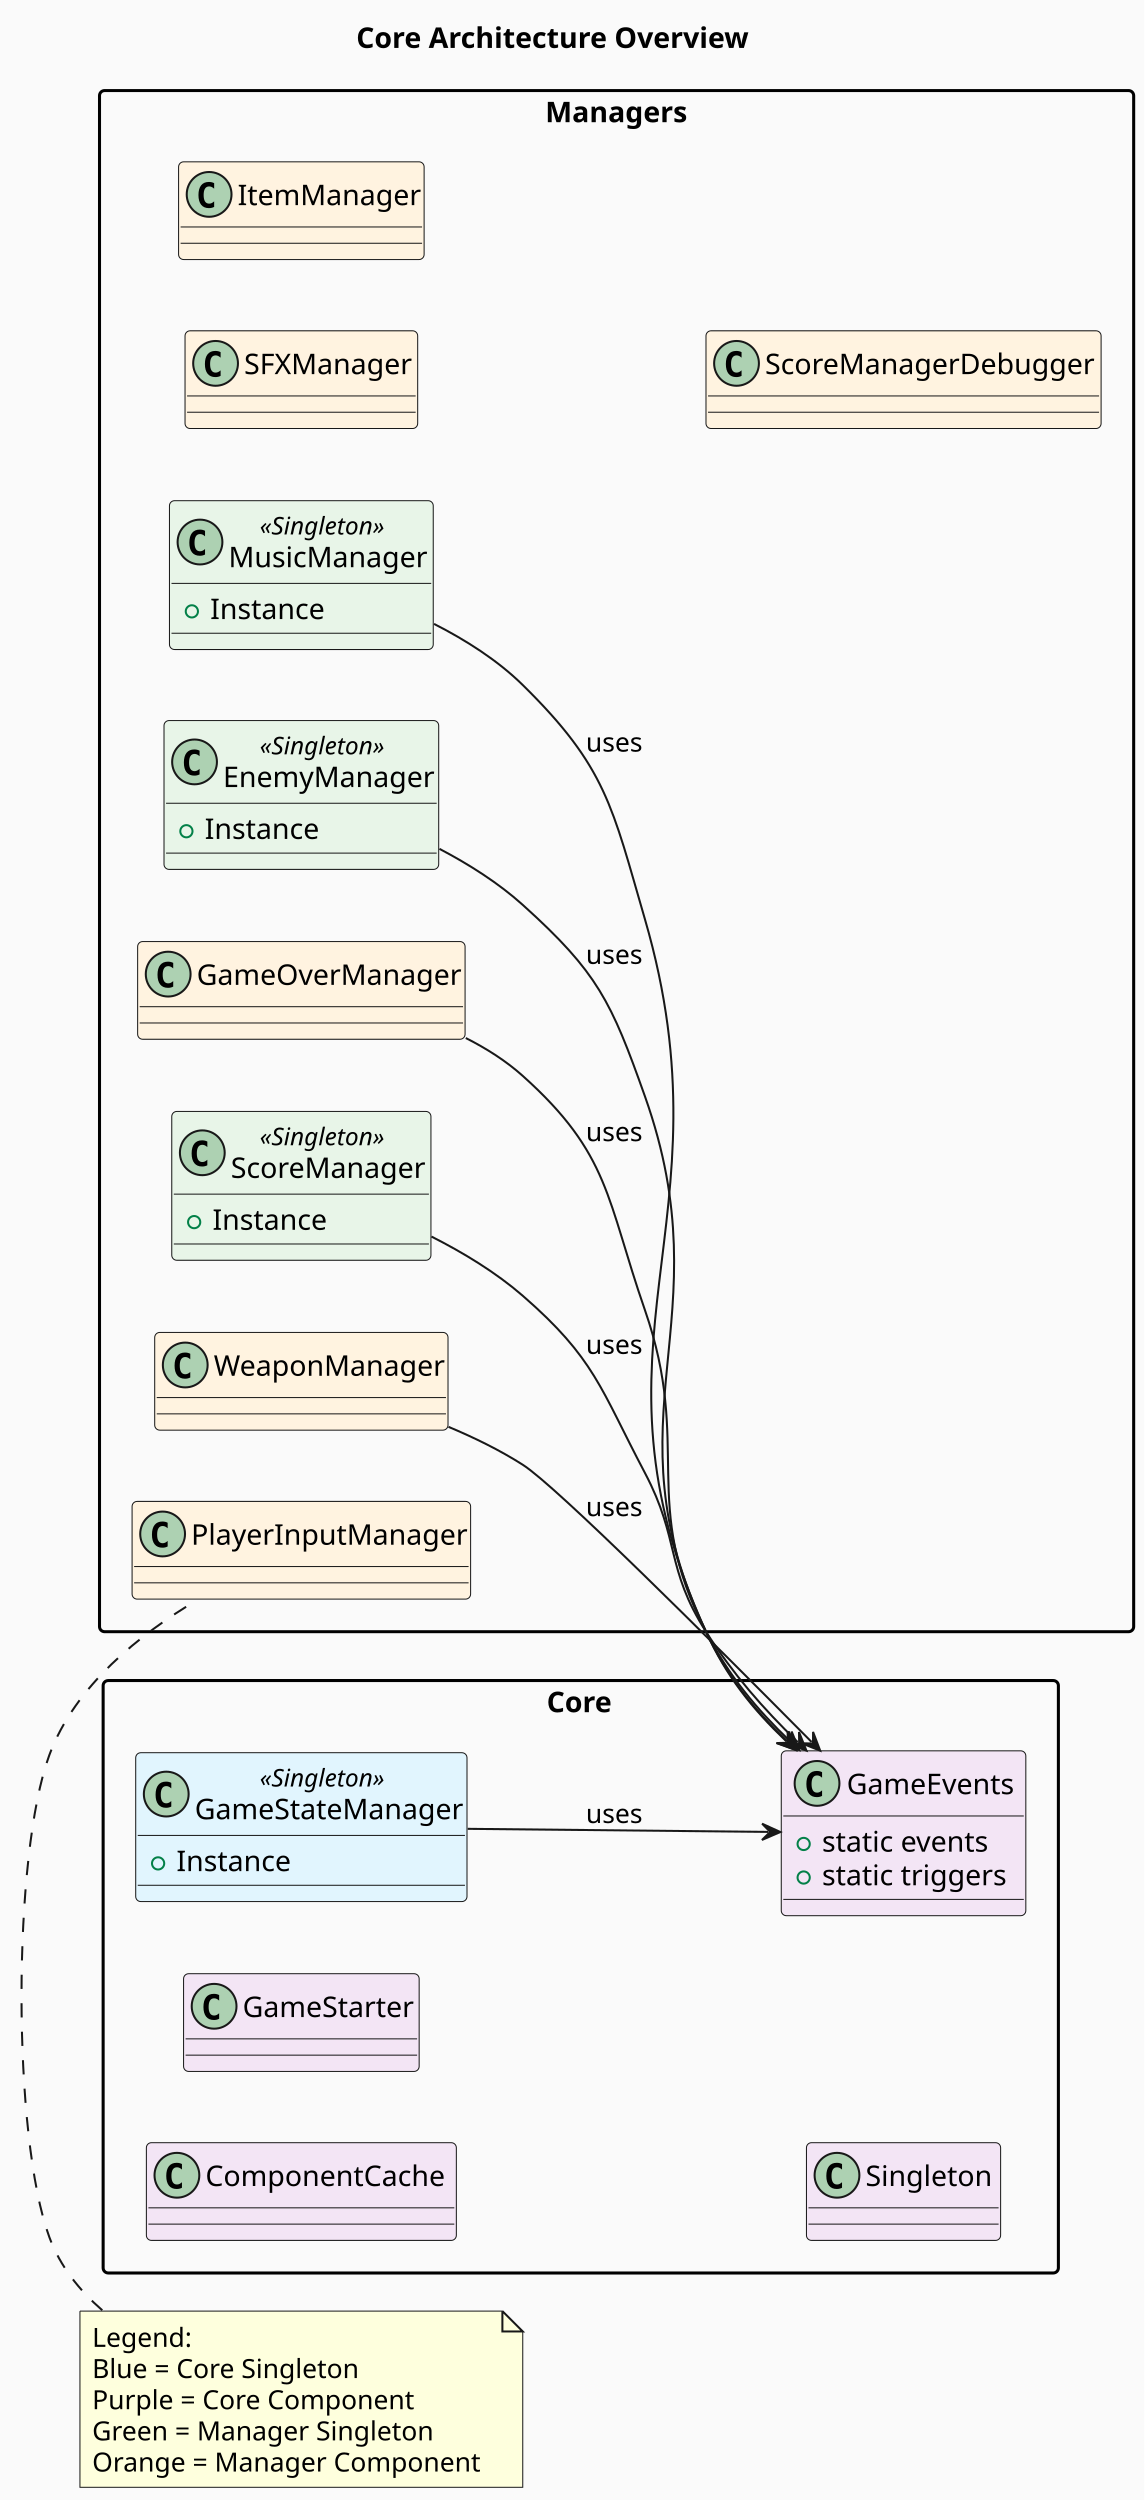
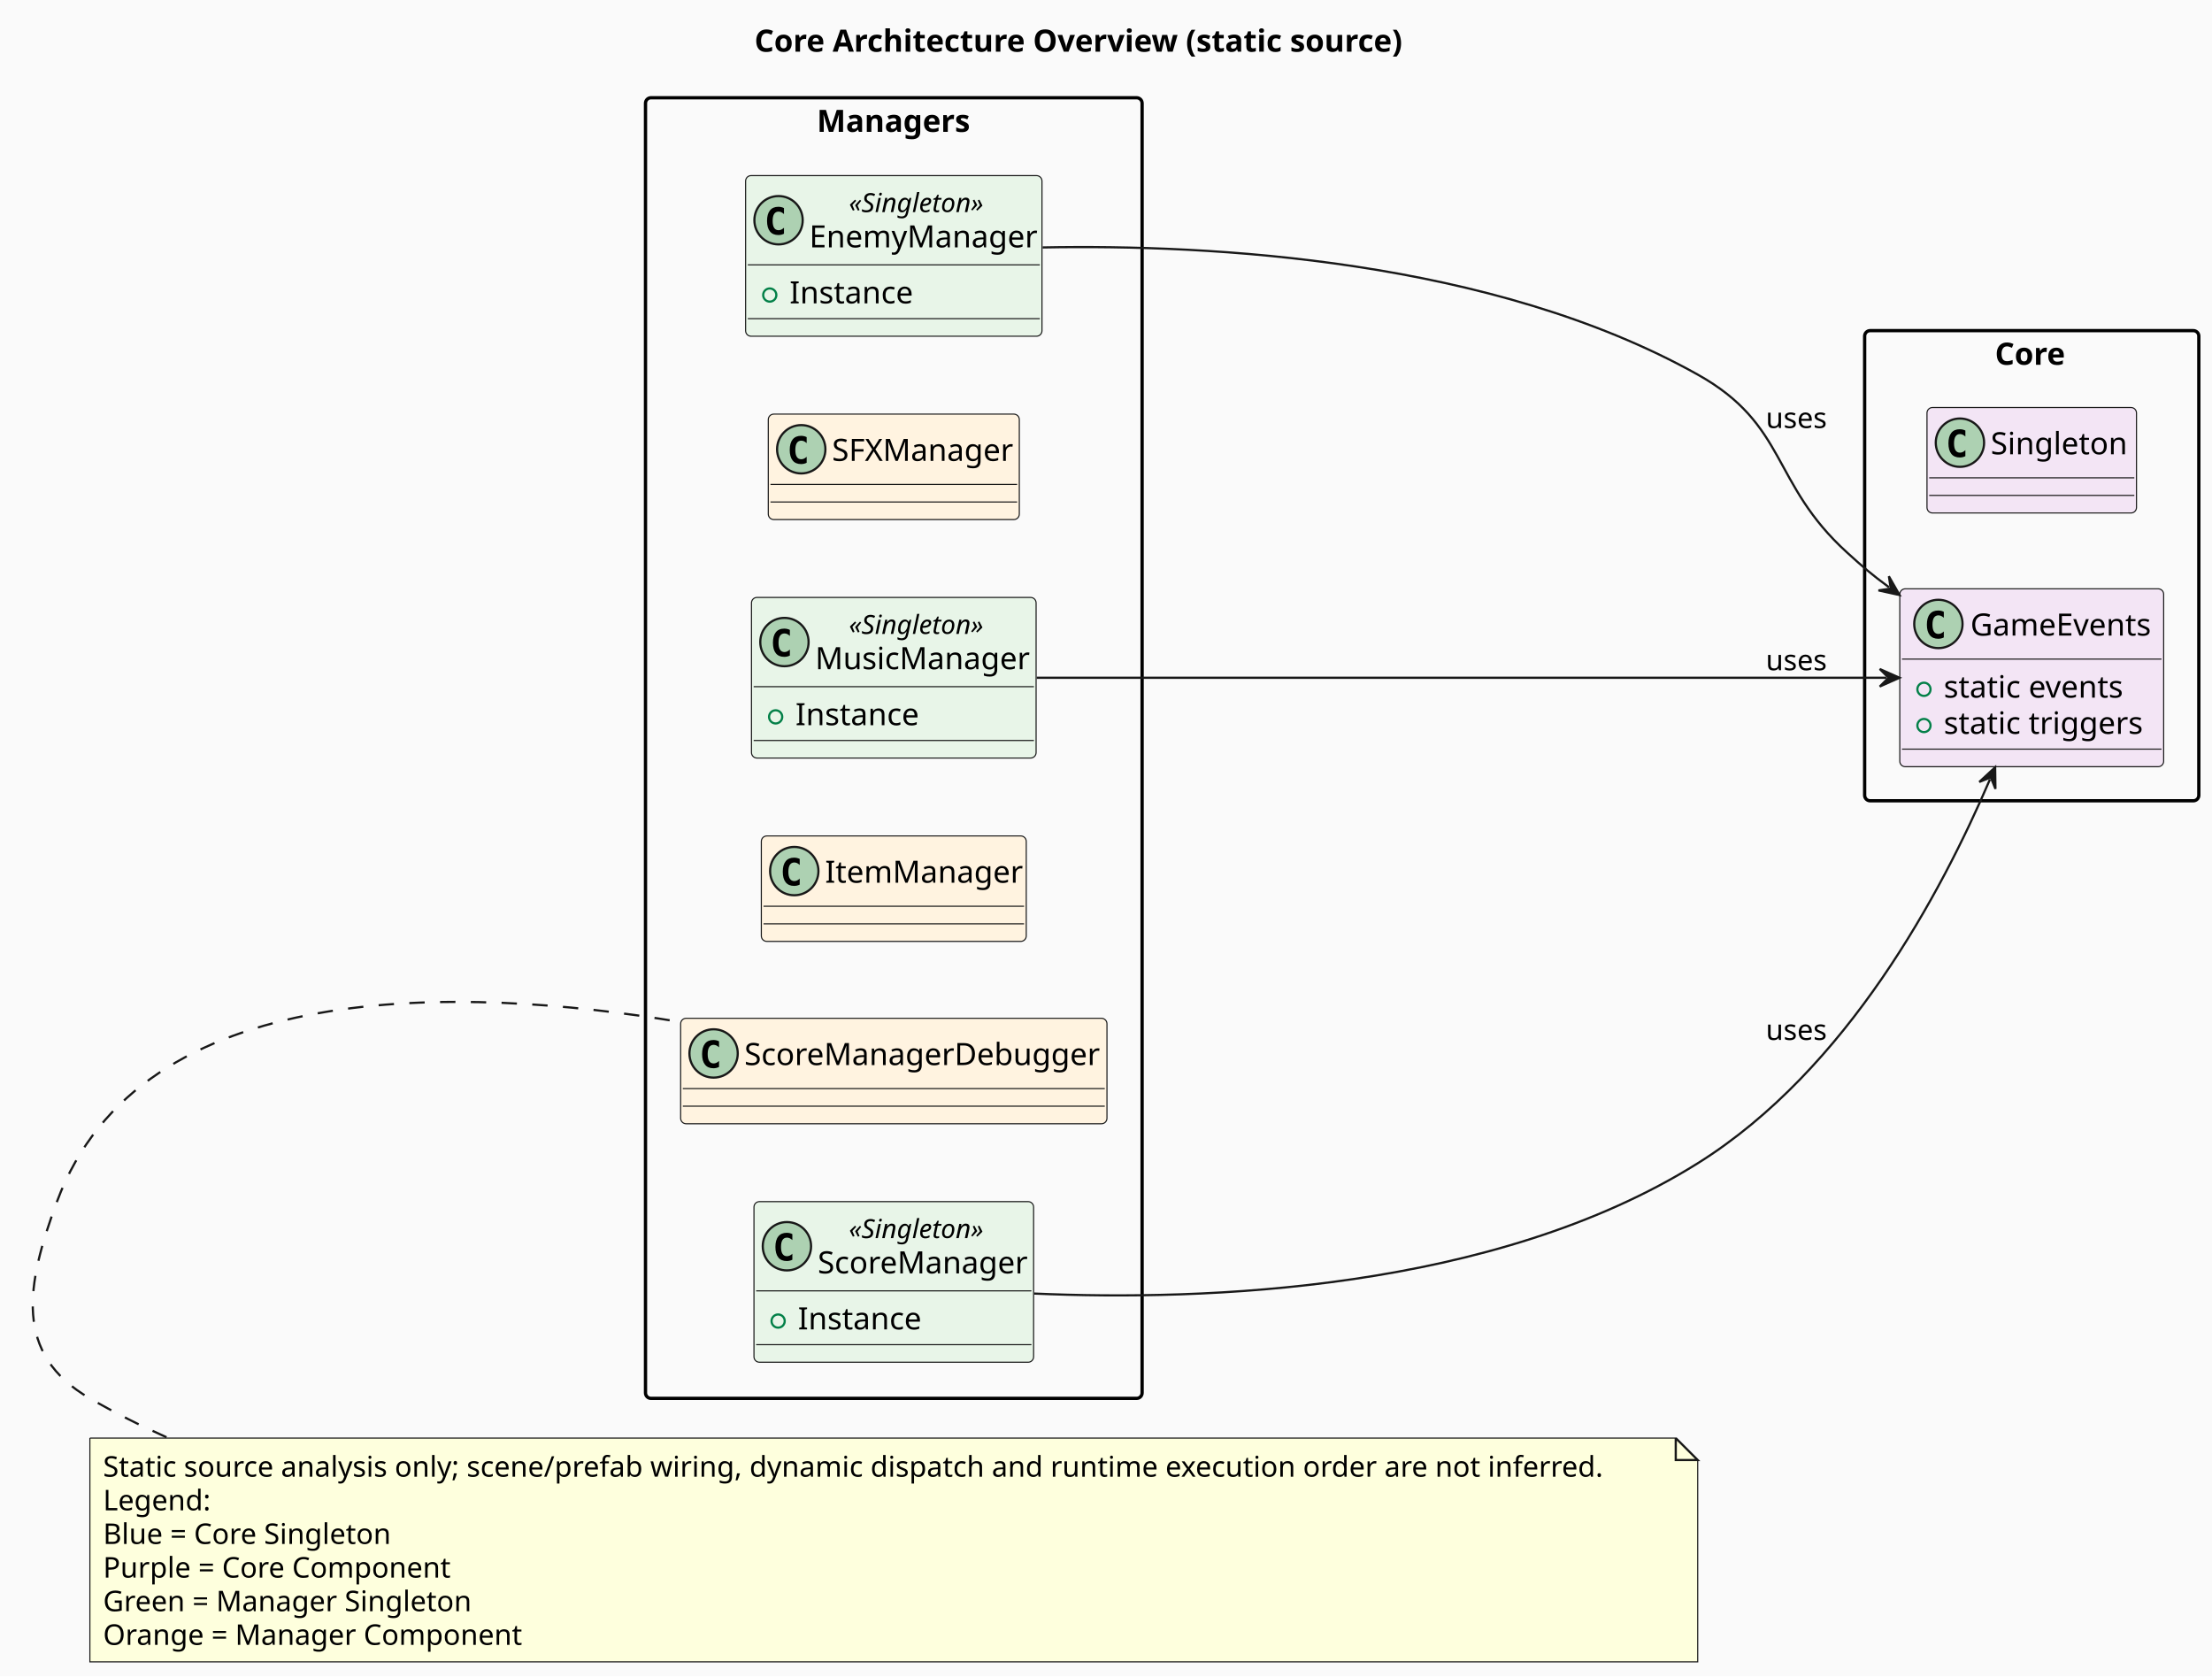
- <svg xmlns="http://www.w3.org/2000/svg" contentStyleType="text/css" data-diagram-type="CLASS" height="1228px" preserveAspectRatio="none" style="width:562px;height:1228px;background:#FAFAFA;" version="1.1" viewBox="0 0 562 1228" width="562px" zoomAndPan="magnify">
+ <svg xmlns="http://www.w3.org/2000/svg" contentStyleType="text/css" data-diagram-type="CLASS" height="763px" preserveAspectRatio="none" style="width:1007px;height:763px;background:#FAFAFA;" version="1.1" viewBox="0 0 1007 763" width="1007px" zoomAndPan="magnify">
  <defs />
  <g>
-     <rect fill="#FAFAFA" height="1228" style="stroke:none;stroke-width:1;" width="562" x="0" y="0" />
+     <rect fill="#FAFAFA" height="763" style="stroke:none;stroke-width:1;" width="1007" x="0" y="0" />
    <g class="title" data-source-line="1">
-       <text fill="#000000" font-family="sans-serif" font-size="14" font-weight="bold" lengthAdjust="spacing" textLength="198.885" x="174.988" y="23.535">Core Architecture Overview</text>
+       <text fill="#000000" font-family="sans-serif" font-size="14" font-weight="bold" lengthAdjust="spacing" textLength="306.059" x="343.471" y="23.535">Core Architecture Overview (static source)</text>
    </g>
    <g class="cluster" data-entity="CorePkg" data-source-line="6" data-uid="ent0002" id="cluster_CorePkg">
-       <rect fill="none" height="291" rx="2.5" ry="2.5" style="stroke:#000000;stroke-width:1.5;" width="469.22" x="50.66" y="825.488" />
-       <text fill="#000000" font-family="sans-serif" font-size="14" font-weight="bold" lengthAdjust="spacing" textLength="33.482" x="268.529" y="841.023">Core</text>
+       <rect fill="none" height="214" rx="2.5" ry="2.5" style="stroke:#000000;stroke-width:1.5;" width="152.13" x="848.87" y="150.488" />
+       <text fill="#000000" font-family="sans-serif" font-size="14" font-weight="bold" lengthAdjust="spacing" textLength="33.482" x="908.194" y="166.023">Core</text>
    </g>
-     <g class="cluster" data-entity="MgrPkg" data-source-line="17" data-uid="ent0008" id="cluster_MgrPkg">
-       <rect fill="none" height="757" rx="2.5" ry="2.5" style="stroke:#000000;stroke-width:1.5;" width="507.98" x="48.88" y="44.488" />
-       <text fill="#000000" font-family="sans-serif" font-size="14" font-weight="bold" lengthAdjust="spacing" textLength="70.082" x="267.829" y="60.023">Managers</text>
+     <g class="cluster" data-entity="MgrPkg" data-source-line="13" data-uid="ent0005" id="cluster_MgrPkg">
+       <rect fill="none" height="592" rx="2.5" ry="2.5" style="stroke:#000000;stroke-width:1.5;" width="226.08" x="293.86" y="44.488" />
+       <text fill="#000000" font-family="sans-serif" font-size="14" font-weight="bold" lengthAdjust="spacing" textLength="70.082" x="371.859" y="60.023">Managers</text>
    </g>
-     <g class="entity" data-entity="ComponentCache" data-source-line="7" data-uid="ent0003" id="entity_ComponentCache">
-       <rect fill="#F3E5F5" height="48" rx="2.5" ry="2.5" style="stroke:#181818;stroke-width:0.5;" width="152.258" x="71.9" y="1052.488" />
-       <ellipse cx="86.9" cy="1068.488" fill="#ADD1B2" rx="11" ry="11" style="stroke:#181818;stroke-width:1;" />
-       <path d="M89.373,1074.631 Q88.792,1074.93 88.153,1075.08 Q87.514,1075.229 86.808,1075.229 Q84.301,1075.229 82.981,1073.577 Q81.662,1071.925 81.662,1068.804 Q81.662,1065.675 82.981,1064.023 Q84.301,1062.371 86.808,1062.371 Q87.514,1062.371 88.161,1062.521 Q88.809,1062.67 89.373,1062.969 L89.373,1065.691 Q88.742,1065.11 88.149,1064.841 Q87.555,1064.571 86.924,1064.571 Q85.58,1064.571 84.895,1065.638 Q84.21,1066.704 84.21,1068.804 Q84.21,1070.896 84.895,1071.963 Q85.58,1073.029 86.924,1073.029 Q87.555,1073.029 88.149,1072.759 Q88.742,1072.49 89.373,1071.909 Z " fill="#000000" />
-       <text fill="#000000" font-family="sans-serif" font-size="14" lengthAdjust="spacing" textLength="120.258" x="100.9" y="1073.779">ComponentCache</text>
-       <line style="stroke:#181818;stroke-width:0.5;" x1="72.9" x2="223.158" y1="1084.488" y2="1084.488" />
-       <line style="stroke:#181818;stroke-width:0.5;" x1="72.9" x2="223.158" y1="1092.488" y2="1092.488" />
+     <g class="entity" data-entity="GameEvents" data-source-line="7" data-uid="ent0003" id="entity_GameEvents">
+       <rect fill="#F3E5F5" height="80.977" rx="2.5" ry="2.5" style="stroke:#181818;stroke-width:0.5;" width="120.124" x="864.87" y="267.998" />
+       <ellipse cx="882.439" cy="283.998" fill="#ADD1B2" rx="11" ry="11" style="stroke:#181818;stroke-width:1;" />
+       <path d="M884.913,290.141 Q884.332,290.44 883.692,290.59 Q883.053,290.739 882.348,290.739 Q879.841,290.739 878.521,289.087 Q877.201,287.435 877.201,284.314 Q877.201,281.185 878.521,279.533 Q879.841,277.881 882.348,277.881 Q883.053,277.881 883.701,278.031 Q884.348,278.18 884.913,278.479 L884.913,281.201 Q884.282,280.62 883.688,280.351 Q883.095,280.081 882.464,280.081 Q881.119,280.081 880.434,281.147 Q879.75,282.214 879.75,284.314 Q879.75,286.406 880.434,287.473 Q881.119,288.539 882.464,288.539 Q883.095,288.539 883.688,288.269 Q884.282,288 884.913,287.419 Z " fill="#000000" />
+       <text fill="#000000" font-family="sans-serif" font-size="14" lengthAdjust="spacing" textLength="82.414" x="897.01" y="289.289">GameEvents</text>
+       <line style="stroke:#181818;stroke-width:0.5;" x1="865.87" x2="983.994" y1="299.998" y2="299.998" />
+       <ellipse cx="875.87" cy="313.742" fill="none" rx="3" ry="3" style="stroke:#038048;stroke-width:1;" />
+       <text fill="#000000" font-family="sans-serif" font-size="14" lengthAdjust="spacing" textLength="84.895" x="884.87" y="317.533">static events</text>
+       <ellipse cx="875.87" cy="330.231" fill="none" rx="3" ry="3" style="stroke:#038048;stroke-width:1;" />
+       <text fill="#000000" font-family="sans-serif" font-size="14" lengthAdjust="spacing" textLength="94.124" x="884.87" y="334.022">static triggers</text>
+       <line style="stroke:#181818;stroke-width:0.5;" x1="865.87" x2="983.994" y1="340.975" y2="340.975" />
    </g>
-     <g class="entity" data-entity="GameStateManager" data-source-line="8" data-uid="ent0004" id="entity_GameStateManager">
-       <rect fill="#E1F5FE" height="73.109" rx="2.5" ry="2.5" style="stroke:#181818;stroke-width:0.5;" width="162.731" x="66.66" y="860.938" />
-       <ellipse cx="81.66" cy="881.249" fill="#ADD1B2" rx="11" ry="11" style="stroke:#181818;stroke-width:1;" />
-       <path d="M84.133,887.392 Q83.552,887.691 82.913,887.84 Q82.274,887.99 81.568,887.99 Q79.061,887.99 77.742,886.338 Q76.422,884.686 76.422,881.565 Q76.422,878.435 77.742,876.784 Q79.061,875.132 81.568,875.132 Q82.274,875.132 82.921,875.281 Q83.569,875.431 84.133,875.729 L84.133,878.452 Q83.502,877.871 82.909,877.601 Q82.315,877.331 81.684,877.331 Q80.34,877.331 79.655,878.398 Q78.97,879.465 78.97,881.565 Q78.97,883.657 79.655,884.723 Q80.34,885.79 81.684,885.79 Q82.315,885.79 82.909,885.52 Q83.502,885.25 84.133,884.669 Z " fill="#000000" />
-       <text fill="#000000" font-family="sans-serif" font-size="12" font-style="italic" lengthAdjust="spacing" textLength="66.897" x="127.577" y="877.54">«Singleton»</text>
-       <text fill="#000000" font-family="sans-serif" font-size="14" lengthAdjust="spacing" textLength="130.731" x="95.66" y="893.606">GameStateManager</text>
-       <line style="stroke:#181818;stroke-width:0.5;" x1="67.66" x2="228.391" y1="901.559" y2="901.559" />
-       <ellipse cx="77.66" cy="915.303" fill="none" rx="3" ry="3" style="stroke:#038048;stroke-width:1;" />
-       <text fill="#000000" font-family="sans-serif" font-size="14" lengthAdjust="spacing" textLength="56.485" x="86.66" y="919.095">Instance</text>
-       <line style="stroke:#181818;stroke-width:0.5;" x1="67.66" x2="228.391" y1="926.048" y2="926.048" />
+     <g class="entity" data-entity="Singleton" data-source-line="10" data-uid="ent0004" id="entity_Singleton">
+       <rect fill="#F3E5F5" height="48" rx="2.5" ry="2.5" style="stroke:#181818;stroke-width:0.5;" width="95.376" x="877.25" y="185.488" />
+       <ellipse cx="892.25" cy="201.488" fill="#ADD1B2" rx="11" ry="11" style="stroke:#181818;stroke-width:1;" />
+       <path d="M894.723,207.631 Q894.142,207.93 893.503,208.08 Q892.864,208.229 892.158,208.229 Q889.651,208.229 888.332,206.577 Q887.012,204.925 887.012,201.804 Q887.012,198.675 888.332,197.023 Q889.651,195.371 892.158,195.371 Q892.864,195.371 893.511,195.52 Q894.159,195.67 894.723,195.969 L894.723,198.691 Q894.092,198.11 893.499,197.841 Q892.905,197.571 892.274,197.571 Q890.93,197.571 890.245,198.637 Q889.56,199.704 889.56,201.804 Q889.56,203.896 890.245,204.963 Q890.93,206.029 892.274,206.029 Q892.905,206.029 893.499,205.76 Q894.092,205.49 894.723,204.909 Z " fill="#000000" />
+       <text fill="#000000" font-family="sans-serif" font-size="14" lengthAdjust="spacing" textLength="63.376" x="906.25" y="206.779">Singleton</text>
+       <line style="stroke:#181818;stroke-width:0.5;" x1="878.25" x2="971.626" y1="217.488" y2="217.488" />
+       <line style="stroke:#181818;stroke-width:0.5;" x1="878.25" x2="971.626" y1="225.488" y2="225.488" />
    </g>
-     <g class="entity" data-entity="GameEvents" data-source-line="10" data-uid="ent0005" id="entity_GameEvents">
-       <rect fill="#F3E5F5" height="80.977" rx="2.5" ry="2.5" style="stroke:#181818;stroke-width:0.5;" width="120.124" x="383.76" y="860.008" />
-       <ellipse cx="401.329" cy="876.008" fill="#ADD1B2" rx="11" ry="11" style="stroke:#181818;stroke-width:1;" />
-       <path d="M403.803,882.151 Q403.222,882.45 402.582,882.6 Q401.943,882.749 401.238,882.749 Q398.731,882.749 397.411,881.097 Q396.091,879.445 396.091,876.324 Q396.091,873.195 397.411,871.543 Q398.731,869.891 401.238,869.891 Q401.943,869.891 402.591,870.04 Q403.238,870.19 403.803,870.489 L403.803,873.211 Q403.172,872.63 402.578,872.361 Q401.985,872.091 401.354,872.091 Q400.009,872.091 399.324,873.158 Q398.639,874.224 398.639,876.324 Q398.639,878.416 399.324,879.483 Q400.009,880.549 401.354,880.549 Q401.985,880.549 402.578,880.279 Q403.172,880.01 403.803,879.429 Z " fill="#000000" />
-       <text fill="#000000" font-family="sans-serif" font-size="14" lengthAdjust="spacing" textLength="82.414" x="415.901" y="881.299">GameEvents</text>
-       <line style="stroke:#181818;stroke-width:0.5;" x1="384.76" x2="502.884" y1="892.008" y2="892.008" />
-       <ellipse cx="394.76" cy="905.752" fill="none" rx="3" ry="3" style="stroke:#038048;stroke-width:1;" />
-       <text fill="#000000" font-family="sans-serif" font-size="14" lengthAdjust="spacing" textLength="84.895" x="403.76" y="909.543">static events</text>
-       <ellipse cx="394.76" cy="922.241" fill="none" rx="3" ry="3" style="stroke:#038048;stroke-width:1;" />
-       <text fill="#000000" font-family="sans-serif" font-size="14" lengthAdjust="spacing" textLength="94.124" x="403.76" y="926.032">static triggers</text>
-       <line style="stroke:#181818;stroke-width:0.5;" x1="384.76" x2="502.884" y1="932.985" y2="932.985" />
+     <g class="entity" data-entity="EnemyManager" data-source-line="14" data-uid="ent0006" id="entity_EnemyManager">
+       <rect fill="#E8F5E8" height="73.109" rx="2.5" ry="2.5" style="stroke:#181818;stroke-width:0.5;" width="134.929" x="339.43" y="79.928" />
+       <ellipse cx="354.43" cy="100.239" fill="#ADD1B2" rx="11" ry="11" style="stroke:#181818;stroke-width:1;" />
+       <path d="M356.903,106.382 Q356.322,106.681 355.683,106.83 Q355.044,106.98 354.338,106.98 Q351.831,106.98 350.512,105.328 Q349.192,103.676 349.192,100.555 Q349.192,97.425 350.512,95.773 Q351.831,94.122 354.338,94.122 Q355.044,94.122 355.691,94.271 Q356.339,94.421 356.903,94.719 L356.903,97.442 Q356.272,96.861 355.679,96.591 Q355.085,96.321 354.454,96.321 Q353.11,96.321 352.425,97.388 Q351.74,98.455 351.74,100.555 Q351.74,102.647 352.425,103.713 Q353.11,104.78 354.454,104.78 Q355.085,104.78 355.679,104.51 Q356.272,104.24 356.903,103.659 Z " fill="#000000" />
+       <text fill="#000000" font-family="sans-serif" font-size="12" font-style="italic" lengthAdjust="spacing" textLength="66.897" x="386.446" y="96.53">«Singleton»</text>
+       <text fill="#000000" font-family="sans-serif" font-size="14" lengthAdjust="spacing" textLength="102.929" x="368.43" y="112.596">EnemyManager</text>
+       <line style="stroke:#181818;stroke-width:0.5;" x1="340.43" x2="473.359" y1="120.549" y2="120.549" />
+       <ellipse cx="350.43" cy="134.293" fill="none" rx="3" ry="3" style="stroke:#038048;stroke-width:1;" />
+       <text fill="#000000" font-family="sans-serif" font-size="14" lengthAdjust="spacing" textLength="56.485" x="359.43" y="138.084">Instance</text>
+       <line style="stroke:#181818;stroke-width:0.5;" x1="340.43" x2="473.359" y1="145.038" y2="145.038" />
    </g>
-     <g class="entity" data-entity="GameStarter" data-source-line="13" data-uid="ent0006" id="entity_GameStarter">
-       <rect fill="#F3E5F5" height="48" rx="2.5" ry="2.5" style="stroke:#181818;stroke-width:0.5;" width="115.72" x="90.17" y="969.488" />
-       <ellipse cx="105.17" cy="985.488" fill="#ADD1B2" rx="11" ry="11" style="stroke:#181818;stroke-width:1;" />
-       <path d="M107.643,991.631 Q107.062,991.93 106.423,992.08 Q105.784,992.229 105.078,992.229 Q102.571,992.229 101.251,990.577 Q99.932,988.925 99.932,985.804 Q99.932,982.675 101.251,981.023 Q102.571,979.371 105.078,979.371 Q105.784,979.371 106.431,979.52 Q107.079,979.67 107.643,979.969 L107.643,982.691 Q107.012,982.11 106.419,981.841 Q105.825,981.571 105.194,981.571 Q103.85,981.571 103.165,982.638 Q102.48,983.704 102.48,985.804 Q102.48,987.896 103.165,988.963 Q103.85,990.029 105.194,990.029 Q105.825,990.029 106.419,989.76 Q107.012,989.49 107.643,988.909 Z " fill="#000000" />
-       <text fill="#000000" font-family="sans-serif" font-size="14" lengthAdjust="spacing" textLength="83.72" x="119.17" y="990.779">GameStarter</text>
-       <line style="stroke:#181818;stroke-width:0.5;" x1="91.17" x2="204.89" y1="1001.488" y2="1001.488" />
-       <line style="stroke:#181818;stroke-width:0.5;" x1="91.17" x2="204.89" y1="1009.488" y2="1009.488" />
+     <g class="entity" data-entity="ItemManager" data-source-line="16" data-uid="ent0007" id="entity_ItemManager">
+       <rect fill="#FFF3E0" height="48" rx="2.5" ry="2.5" style="stroke:#181818;stroke-width:0.5;" width="120.607" x="346.59" y="380.488" />
+       <ellipse cx="361.59" cy="396.488" fill="#ADD1B2" rx="11" ry="11" style="stroke:#181818;stroke-width:1;" />
+       <path d="M364.063,402.631 Q363.482,402.93 362.843,403.08 Q362.204,403.229 361.498,403.229 Q358.991,403.229 357.671,401.577 Q356.352,399.925 356.352,396.804 Q356.352,393.675 357.671,392.023 Q358.991,390.371 361.498,390.371 Q362.204,390.371 362.851,390.521 Q363.499,390.67 364.063,390.969 L364.063,393.691 Q363.432,393.11 362.839,392.841 Q362.245,392.571 361.614,392.571 Q360.27,392.571 359.585,393.637 Q358.9,394.704 358.9,396.804 Q358.9,398.896 359.585,399.963 Q360.27,401.029 361.614,401.029 Q362.245,401.029 362.839,400.76 Q363.432,400.49 364.063,399.909 Z " fill="#000000" />
+       <text fill="#000000" font-family="sans-serif" font-size="14" lengthAdjust="spacing" textLength="88.607" x="375.59" y="401.779">ItemManager</text>
+       <line style="stroke:#181818;stroke-width:0.5;" x1="347.59" x2="466.197" y1="412.488" y2="412.488" />
+       <line style="stroke:#181818;stroke-width:0.5;" x1="347.59" x2="466.197" y1="420.488" y2="420.488" />
    </g>
-     <g class="entity" data-entity="Singleton" data-source-line="14" data-uid="ent0007" id="entity_Singleton">
-       <rect fill="#F3E5F5" height="48" rx="2.5" ry="2.5" style="stroke:#181818;stroke-width:0.5;" width="95.376" x="396.13" y="1052.488" />
-       <ellipse cx="411.13" cy="1068.488" fill="#ADD1B2" rx="11" ry="11" style="stroke:#181818;stroke-width:1;" />
-       <path d="M413.603,1074.631 Q413.022,1074.93 412.383,1075.08 Q411.744,1075.229 411.038,1075.229 Q408.531,1075.229 407.212,1073.577 Q405.892,1071.925 405.892,1068.804 Q405.892,1065.675 407.212,1064.023 Q408.531,1062.371 411.038,1062.371 Q411.744,1062.371 412.391,1062.521 Q413.039,1062.67 413.603,1062.969 L413.603,1065.691 Q412.972,1065.11 412.379,1064.841 Q411.785,1064.571 411.154,1064.571 Q409.81,1064.571 409.125,1065.638 Q408.44,1066.704 408.44,1068.804 Q408.44,1070.896 409.125,1071.963 Q409.81,1073.029 411.154,1073.029 Q411.785,1073.029 412.379,1072.759 Q412.972,1072.49 413.603,1071.909 Z " fill="#000000" />
-       <text fill="#000000" font-family="sans-serif" font-size="14" lengthAdjust="spacing" textLength="63.376" x="425.13" y="1073.779">Singleton</text>
-       <line style="stroke:#181818;stroke-width:0.5;" x1="397.13" x2="490.506" y1="1084.488" y2="1084.488" />
-       <line style="stroke:#181818;stroke-width:0.5;" x1="397.13" x2="490.506" y1="1092.488" y2="1092.488" />
+     <g class="entity" data-entity="MusicManager" data-source-line="17" data-uid="ent0008" id="entity_MusicManager">
+       <rect fill="#E8F5E8" height="73.109" rx="2.5" ry="2.5" style="stroke:#181818;stroke-width:0.5;" width="129.569" x="342.11" y="271.928" />
+       <ellipse cx="357.11" cy="292.239" fill="#ADD1B2" rx="11" ry="11" style="stroke:#181818;stroke-width:1;" />
+       <path d="M359.583,298.382 Q359.002,298.681 358.363,298.83 Q357.724,298.98 357.018,298.98 Q354.511,298.98 353.192,297.328 Q351.872,295.676 351.872,292.555 Q351.872,289.425 353.192,287.774 Q354.511,286.122 357.018,286.122 Q357.724,286.122 358.371,286.271 Q359.019,286.421 359.583,286.719 L359.583,289.442 Q358.952,288.861 358.359,288.591 Q357.765,288.321 357.134,288.321 Q355.79,288.321 355.105,289.388 Q354.42,290.455 354.42,292.555 Q354.42,294.647 355.105,295.713 Q355.79,296.78 357.134,296.78 Q357.765,296.78 358.359,296.51 Q358.952,296.24 359.583,295.659 Z " fill="#000000" />
+       <text fill="#000000" font-family="sans-serif" font-size="12" font-style="italic" lengthAdjust="spacing" textLength="66.897" x="386.446" y="288.53">«Singleton»</text>
+       <text fill="#000000" font-family="sans-serif" font-size="14" lengthAdjust="spacing" textLength="97.569" x="371.11" y="304.596">MusicManager</text>
+       <line style="stroke:#181818;stroke-width:0.5;" x1="343.11" x2="470.679" y1="312.549" y2="312.549" />
+       <ellipse cx="353.11" cy="326.293" fill="none" rx="3" ry="3" style="stroke:#038048;stroke-width:1;" />
+       <text fill="#000000" font-family="sans-serif" font-size="14" lengthAdjust="spacing" textLength="56.485" x="362.11" y="330.084">Instance</text>
+       <line style="stroke:#181818;stroke-width:0.5;" x1="343.11" x2="470.679" y1="337.038" y2="337.038" />
    </g>
-     <g class="entity" data-entity="SFXManager" data-source-line="18" data-uid="ent0009" id="entity_SFXManager">
-       <rect fill="#FFF3E0" height="48" rx="2.5" ry="2.5" style="stroke:#181818;stroke-width:0.5;" width="114.277" x="90.89" y="162.488" />
-       <ellipse cx="105.89" cy="178.488" fill="#ADD1B2" rx="11" ry="11" style="stroke:#181818;stroke-width:1;" />
-       <path d="M108.363,184.631 Q107.782,184.93 107.143,185.08 Q106.504,185.229 105.798,185.229 Q103.291,185.229 101.972,183.577 Q100.652,181.925 100.652,178.804 Q100.652,175.675 101.972,174.023 Q103.291,172.371 105.798,172.371 Q106.504,172.371 107.151,172.52 Q107.799,172.67 108.363,172.969 L108.363,175.691 Q107.732,175.11 107.139,174.841 Q106.545,174.571 105.914,174.571 Q104.57,174.571 103.885,175.637 Q103.2,176.704 103.2,178.804 Q103.2,180.896 103.885,181.963 Q104.57,183.029 105.914,183.029 Q106.545,183.029 107.139,182.76 Q107.732,182.49 108.363,181.909 Z " fill="#000000" />
-       <text fill="#000000" font-family="sans-serif" font-size="14" lengthAdjust="spacing" textLength="82.277" x="119.89" y="183.779">SFXManager</text>
-       <line style="stroke:#181818;stroke-width:0.5;" x1="91.89" x2="204.167" y1="194.488" y2="194.488" />
-       <line style="stroke:#181818;stroke-width:0.5;" x1="91.89" x2="204.167" y1="202.488" y2="202.488" />
+     <g class="entity" data-entity="SFXManager" data-source-line="19" data-uid="ent0009" id="entity_SFXManager">
+       <rect fill="#FFF3E0" height="48" rx="2.5" ry="2.5" style="stroke:#181818;stroke-width:0.5;" width="114.277" x="349.76" y="188.488" />
+       <ellipse cx="364.76" cy="204.488" fill="#ADD1B2" rx="11" ry="11" style="stroke:#181818;stroke-width:1;" />
+       <path d="M367.233,210.631 Q366.652,210.93 366.013,211.08 Q365.374,211.229 364.668,211.229 Q362.161,211.229 360.841,209.577 Q359.522,207.925 359.522,204.804 Q359.522,201.675 360.841,200.023 Q362.161,198.371 364.668,198.371 Q365.374,198.371 366.021,198.52 Q366.669,198.67 367.233,198.969 L367.233,201.691 Q366.602,201.11 366.009,200.841 Q365.415,200.571 364.784,200.571 Q363.44,200.571 362.755,201.637 Q362.07,202.704 362.07,204.804 Q362.07,206.896 362.755,207.963 Q363.44,209.029 364.784,209.029 Q365.415,209.029 366.009,208.76 Q366.602,208.49 367.233,207.909 Z " fill="#000000" />
+       <text fill="#000000" font-family="sans-serif" font-size="14" lengthAdjust="spacing" textLength="82.277" x="378.76" y="209.779">SFXManager</text>
+       <line style="stroke:#181818;stroke-width:0.5;" x1="350.76" x2="463.037" y1="220.488" y2="220.488" />
+       <line style="stroke:#181818;stroke-width:0.5;" x1="350.76" x2="463.037" y1="228.488" y2="228.488" />
    </g>
-     <g class="entity" data-entity="MusicManager" data-source-line="19" data-uid="ent0010" id="entity_MusicManager">
-       <rect fill="#E8F5E8" height="73.109" rx="2.5" ry="2.5" style="stroke:#181818;stroke-width:0.5;" width="129.569" x="83.24" y="245.938" />
-       <ellipse cx="98.24" cy="266.249" fill="#ADD1B2" rx="11" ry="11" style="stroke:#181818;stroke-width:1;" />
-       <path d="M100.713,272.392 Q100.132,272.691 99.493,272.84 Q98.854,272.99 98.148,272.99 Q95.641,272.99 94.322,271.338 Q93.002,269.686 93.002,266.565 Q93.002,263.435 94.322,261.784 Q95.641,260.132 98.148,260.132 Q98.854,260.132 99.501,260.281 Q100.149,260.43 100.713,260.729 L100.713,263.452 Q100.082,262.871 99.489,262.601 Q98.895,262.331 98.264,262.331 Q96.92,262.331 96.235,263.398 Q95.55,264.465 95.55,266.565 Q95.55,268.656 96.235,269.723 Q96.92,270.79 98.264,270.79 Q98.895,270.79 99.489,270.52 Q100.082,270.25 100.713,269.669 Z " fill="#000000" />
-       <text fill="#000000" font-family="sans-serif" font-size="12" font-style="italic" lengthAdjust="spacing" textLength="66.897" x="127.576" y="262.54">«Singleton»</text>
-       <text fill="#000000" font-family="sans-serif" font-size="14" lengthAdjust="spacing" textLength="97.569" x="112.24" y="278.606">MusicManager</text>
-       <line style="stroke:#181818;stroke-width:0.5;" x1="84.24" x2="211.809" y1="286.559" y2="286.559" />
-       <ellipse cx="94.24" cy="300.303" fill="none" rx="3" ry="3" style="stroke:#038048;stroke-width:1;" />
-       <text fill="#000000" font-family="sans-serif" font-size="14" lengthAdjust="spacing" textLength="56.485" x="103.24" y="304.094">Instance</text>
-       <line style="stroke:#181818;stroke-width:0.5;" x1="84.24" x2="211.809" y1="311.048" y2="311.048" />
+     <g class="entity" data-entity="ScoreManager" data-source-line="20" data-uid="ent0010" id="entity_ScoreManager">
+       <rect fill="#E8F5E8" height="73.109" rx="2.5" ry="2.5" style="stroke:#181818;stroke-width:0.5;" width="127.307" x="343.24" y="546.928" />
+       <ellipse cx="358.24" cy="567.239" fill="#ADD1B2" rx="11" ry="11" style="stroke:#181818;stroke-width:1;" />
+       <path d="M360.713,573.382 Q360.132,573.681 359.493,573.83 Q358.854,573.98 358.148,573.98 Q355.641,573.98 354.322,572.328 Q353.002,570.676 353.002,567.555 Q353.002,564.425 354.322,562.774 Q355.641,561.122 358.148,561.122 Q358.854,561.122 359.501,561.271 Q360.149,561.42 360.713,561.719 L360.713,564.442 Q360.082,563.861 359.489,563.591 Q358.895,563.321 358.264,563.321 Q356.92,563.321 356.235,564.388 Q355.55,565.455 355.55,567.555 Q355.55,569.646 356.235,570.713 Q356.92,571.78 358.264,571.78 Q358.895,571.78 359.489,571.51 Q360.082,571.24 360.713,570.659 Z " fill="#000000" />
+       <text fill="#000000" font-family="sans-serif" font-size="12" font-style="italic" lengthAdjust="spacing" textLength="66.897" x="386.445" y="563.53">«Singleton»</text>
+       <text fill="#000000" font-family="sans-serif" font-size="14" lengthAdjust="spacing" textLength="95.307" x="372.24" y="579.596">ScoreManager</text>
+       <line style="stroke:#181818;stroke-width:0.5;" x1="344.24" x2="469.547" y1="587.549" y2="587.549" />
+       <ellipse cx="354.24" cy="601.293" fill="none" rx="3" ry="3" style="stroke:#038048;stroke-width:1;" />
+       <text fill="#000000" font-family="sans-serif" font-size="14" lengthAdjust="spacing" textLength="56.485" x="363.24" y="605.085">Instance</text>
+       <line style="stroke:#181818;stroke-width:0.5;" x1="344.24" x2="469.547" y1="612.038" y2="612.038" />
    </g>
-     <g class="entity" data-entity="EnemyManager" data-source-line="21" data-uid="ent0011" id="entity_EnemyManager">
-       <rect fill="#E8F5E8" height="73.109" rx="2.5" ry="2.5" style="stroke:#181818;stroke-width:0.5;" width="134.929" x="80.56" y="353.938" />
-       <ellipse cx="95.56" cy="374.249" fill="#ADD1B2" rx="11" ry="11" style="stroke:#181818;stroke-width:1;" />
-       <path d="M98.033,380.392 Q97.452,380.691 96.813,380.84 Q96.174,380.99 95.468,380.99 Q92.961,380.99 91.641,379.338 Q90.322,377.686 90.322,374.565 Q90.322,371.435 91.641,369.784 Q92.961,368.132 95.468,368.132 Q96.174,368.132 96.821,368.281 Q97.469,368.43 98.033,368.729 L98.033,371.452 Q97.402,370.871 96.809,370.601 Q96.215,370.331 95.584,370.331 Q94.24,370.331 93.555,371.398 Q92.87,372.465 92.87,374.565 Q92.87,376.656 93.555,377.723 Q94.24,378.79 95.584,378.79 Q96.215,378.79 96.809,378.52 Q97.402,378.25 98.033,377.669 Z " fill="#000000" />
-       <text fill="#000000" font-family="sans-serif" font-size="12" font-style="italic" lengthAdjust="spacing" textLength="66.897" x="127.576" y="370.54">«Singleton»</text>
-       <text fill="#000000" font-family="sans-serif" font-size="14" lengthAdjust="spacing" textLength="102.929" x="109.56" y="386.606">EnemyManager</text>
-       <line style="stroke:#181818;stroke-width:0.5;" x1="81.56" x2="214.489" y1="394.559" y2="394.559" />
-       <ellipse cx="91.56" cy="408.303" fill="none" rx="3" ry="3" style="stroke:#038048;stroke-width:1;" />
-       <text fill="#000000" font-family="sans-serif" font-size="14" lengthAdjust="spacing" textLength="56.485" x="100.56" y="412.094">Instance</text>
-       <line style="stroke:#181818;stroke-width:0.5;" x1="81.56" x2="214.489" y1="419.048" y2="419.048" />
+     <g class="entity" data-entity="ScoreManagerDebugger" data-source-line="22" data-uid="ent0011" id="entity_ScoreManagerDebugger">
+       <rect fill="#FFF3E0" height="48" rx="2.5" ry="2.5" style="stroke:#181818;stroke-width:0.5;" width="194.08" x="309.86" y="463.488" />
+       <ellipse cx="324.86" cy="479.488" fill="#ADD1B2" rx="11" ry="11" style="stroke:#181818;stroke-width:1;" />
+       <path d="M327.333,485.631 Q326.752,485.93 326.113,486.08 Q325.474,486.229 324.768,486.229 Q322.261,486.229 320.942,484.577 Q319.622,482.925 319.622,479.804 Q319.622,476.675 320.942,475.023 Q322.261,473.371 324.768,473.371 Q325.474,473.371 326.121,473.521 Q326.769,473.67 327.333,473.969 L327.333,476.691 Q326.702,476.11 326.109,475.841 Q325.515,475.571 324.884,475.571 Q323.54,475.571 322.855,476.637 Q322.17,477.704 322.17,479.804 Q322.17,481.896 322.855,482.963 Q323.54,484.029 324.884,484.029 Q325.515,484.029 326.109,483.76 Q326.702,483.49 327.333,482.909 Z " fill="#000000" />
+       <text fill="#000000" font-family="sans-serif" font-size="14" lengthAdjust="spacing" textLength="162.08" x="338.86" y="484.779">ScoreManagerDebugger</text>
+       <line style="stroke:#181818;stroke-width:0.5;" x1="310.86" x2="502.94" y1="495.488" y2="495.488" />
+       <line style="stroke:#181818;stroke-width:0.5;" x1="310.86" x2="502.94" y1="503.488" y2="503.488" />
    </g>
-     <g class="entity" data-entity="GameOverManager" data-source-line="23" data-uid="ent0012" id="entity_GameOverManager">
-       <rect fill="#FFF3E0" height="48" rx="2.5" ry="2.5" style="stroke:#181818;stroke-width:0.5;" width="160.837" x="67.61" y="462.488" />
-       <ellipse cx="82.61" cy="478.488" fill="#ADD1B2" rx="11" ry="11" style="stroke:#181818;stroke-width:1;" />
-       <path d="M85.083,484.631 Q84.502,484.93 83.863,485.08 Q83.224,485.229 82.518,485.229 Q80.011,485.229 78.692,483.577 Q77.372,481.925 77.372,478.804 Q77.372,475.675 78.692,474.023 Q80.011,472.371 82.518,472.371 Q83.224,472.371 83.871,472.521 Q84.519,472.67 85.083,472.969 L85.083,475.691 Q84.452,475.11 83.859,474.841 Q83.265,474.571 82.634,474.571 Q81.29,474.571 80.605,475.637 Q79.92,476.704 79.92,478.804 Q79.92,480.896 80.605,481.963 Q81.29,483.029 82.634,483.029 Q83.265,483.029 83.859,482.76 Q84.452,482.49 85.083,481.909 Z " fill="#000000" />
-       <text fill="#000000" font-family="sans-serif" font-size="14" lengthAdjust="spacing" textLength="128.837" x="96.61" y="483.779">GameOverManager</text>
-       <line style="stroke:#181818;stroke-width:0.5;" x1="68.61" x2="227.447" y1="494.488" y2="494.488" />
-       <line style="stroke:#181818;stroke-width:0.5;" x1="68.61" x2="227.447" y1="502.488" y2="502.488" />
+     <g class="entity" data-entity="GMN15" data-source-line="30" data-uid="ent0016" id="entity_GMN15">
+       <path d="M40.92,654.558 L40.92,756.422 L772.876,756.422 L772.876,664.558 L762.876,654.558 L40.92,654.558" fill="#FEFFDD" style="stroke:#181818;stroke-width:0.5;" />
+       <path d="M762.876,654.558 L762.876,664.558 L772.876,664.558 L762.876,654.558" fill="#FEFFDD" style="stroke:#181818;stroke-width:1;" />
+       <text fill="#000000" font-family="sans-serif" font-size="13" lengthAdjust="spacing" textLength="710.957" x="46.92" y="672.127">Static source analysis only; scene/prefab wiring, dynamic dispatch and runtime execution order are not inferred.</text>
+       <text fill="#000000" font-family="sans-serif" font-size="13" lengthAdjust="spacing" textLength="49.886" x="46.92" y="687.437">Legend:</text>
+       <text fill="#000000" font-family="sans-serif" font-size="13" lengthAdjust="spacing" textLength="137.611" x="46.92" y="702.748">Blue = Core Singleton</text>
+       <text fill="#000000" font-family="sans-serif" font-size="13" lengthAdjust="spacing" textLength="165.496" x="46.92" y="718.058">Purple = Core Component</text>
+       <text fill="#000000" font-family="sans-serif" font-size="13" lengthAdjust="spacing" textLength="173.082" x="46.92" y="733.369">Green = Manager Singleton</text>
+       <text fill="#000000" font-family="sans-serif" font-size="13" lengthAdjust="spacing" textLength="196.504" x="46.92" y="748.679">Orange = Manager Component</text>
    </g>
-     <g class="entity" data-entity="ScoreManager" data-source-line="24" data-uid="ent0013" id="entity_ScoreManager">
-       <rect fill="#E8F5E8" height="73.109" rx="2.5" ry="2.5" style="stroke:#181818;stroke-width:0.5;" width="127.307" x="84.37" y="545.938" />
-       <ellipse cx="99.37" cy="566.249" fill="#ADD1B2" rx="11" ry="11" style="stroke:#181818;stroke-width:1;" />
-       <path d="M101.843,572.392 Q101.262,572.691 100.623,572.84 Q99.984,572.99 99.278,572.99 Q96.771,572.99 95.451,571.338 Q94.132,569.686 94.132,566.565 Q94.132,563.435 95.451,561.784 Q96.771,560.132 99.278,560.132 Q99.984,560.132 100.631,560.281 Q101.279,560.431 101.843,560.729 L101.843,563.452 Q101.212,562.871 100.619,562.601 Q100.025,562.331 99.394,562.331 Q98.05,562.331 97.365,563.398 Q96.68,564.465 96.68,566.565 Q96.68,568.657 97.365,569.723 Q98.05,570.79 99.394,570.79 Q100.025,570.79 100.619,570.52 Q101.212,570.25 101.843,569.669 Z " fill="#000000" />
-       <text fill="#000000" font-family="sans-serif" font-size="12" font-style="italic" lengthAdjust="spacing" textLength="66.897" x="127.575" y="562.54">«Singleton»</text>
-       <text fill="#000000" font-family="sans-serif" font-size="14" lengthAdjust="spacing" textLength="95.307" x="113.37" y="578.606">ScoreManager</text>
-       <line style="stroke:#181818;stroke-width:0.5;" x1="85.37" x2="210.677" y1="586.559" y2="586.559" />
-       <ellipse cx="95.37" cy="600.303" fill="none" rx="3" ry="3" style="stroke:#038048;stroke-width:1;" />
-       <text fill="#000000" font-family="sans-serif" font-size="14" lengthAdjust="spacing" textLength="56.485" x="104.37" y="604.095">Instance</text>
-       <line style="stroke:#181818;stroke-width:0.5;" x1="85.37" x2="210.677" y1="611.048" y2="611.048" />
+     <g class="link" data-entity-1="EnemyManager" data-entity-2="GameEvents" data-source-line="25" data-uid="lnk12" id="link_EnemyManager_GameEvents">
+       <path codeLine="25" d="M474.67,112.628 C551.49,111.158 679.08,118.068 772.87,170.488 C813.91,193.418 806.07,219.898 840.87,251.488 C848.26,258.188 851.639,261.17 859.949,267.29" fill="none" id="EnemyManager-to-GameEvents" style="stroke:#181818;stroke-width:1;" />
+       <polygon fill="#181818" points="864.78,270.848,859.905,262.291,860.754,267.883,855.161,268.732,864.78,270.848" style="stroke:#181818;stroke-width:1;" />
+       <text fill="#000000" font-family="sans-serif" font-size="13" lengthAdjust="spacing" textLength="28.564" x="803.87" y="194.817">uses</text>
    </g>
-     <g class="entity" data-entity="ItemManager" data-source-line="26" data-uid="ent0014" id="entity_ItemManager">
-       <rect fill="#FFF3E0" height="48" rx="2.5" ry="2.5" style="stroke:#181818;stroke-width:0.5;" width="120.607" x="87.72" y="79.488" />
-       <ellipse cx="102.72" cy="95.488" fill="#ADD1B2" rx="11" ry="11" style="stroke:#181818;stroke-width:1;" />
-       <path d="M105.193,101.631 Q104.612,101.93 103.973,102.08 Q103.334,102.229 102.628,102.229 Q100.121,102.229 98.802,100.577 Q97.482,98.925 97.482,95.804 Q97.482,92.675 98.802,91.023 Q100.121,89.371 102.628,89.371 Q103.334,89.371 103.981,89.52 Q104.629,89.67 105.193,89.969 L105.193,92.691 Q104.562,92.11 103.969,91.841 Q103.375,91.571 102.744,91.571 Q101.4,91.571 100.715,92.638 Q100.03,93.704 100.03,95.804 Q100.03,97.896 100.715,98.963 Q101.4,100.029 102.744,100.029 Q103.375,100.029 103.969,99.76 Q104.562,99.49 105.193,98.909 Z " fill="#000000" />
-       <text fill="#000000" font-family="sans-serif" font-size="14" lengthAdjust="spacing" textLength="88.607" x="116.72" y="100.779">ItemManager</text>
-       <line style="stroke:#181818;stroke-width:0.5;" x1="88.72" x2="207.327" y1="111.488" y2="111.488" />
-       <line style="stroke:#181818;stroke-width:0.5;" x1="88.72" x2="207.327" y1="119.488" y2="119.488" />
+     <g class="link" data-entity-1="MusicManager" data-entity-2="GameEvents" data-source-line="26" data-uid="lnk13" id="link_MusicManager_GameEvents">
+       <path codeLine="26" d="M471.95,308.488 C572.77,308.488 761.02,308.488 858.74,308.488" fill="none" id="MusicManager-to-GameEvents" style="stroke:#181818;stroke-width:1;" />
+       <polygon fill="#181818" points="864.74,308.488,855.74,304.488,859.74,308.488,855.74,312.488,864.74,308.488" style="stroke:#181818;stroke-width:1;" />
+       <text fill="#000000" font-family="sans-serif" font-size="13" lengthAdjust="spacing" textLength="28.564" x="803.87" y="305.057">uses</text>
    </g>
-     <g class="entity" data-entity="WeaponManager" data-source-line="27" data-uid="ent0015" id="entity_WeaponManager">
-       <rect fill="#FFF3E0" height="48" rx="2.5" ry="2.5" style="stroke:#181818;stroke-width:0.5;" width="144.075" x="75.99" y="654.488" />
-       <ellipse cx="90.99" cy="670.488" fill="#ADD1B2" rx="11" ry="11" style="stroke:#181818;stroke-width:1;" />
-       <path d="M93.463,676.631 Q92.882,676.93 92.243,677.08 Q91.604,677.229 90.898,677.229 Q88.391,677.229 87.072,675.577 Q85.752,673.925 85.752,670.804 Q85.752,667.675 87.072,666.023 Q88.391,664.371 90.898,664.371 Q91.604,664.371 92.251,664.52 Q92.899,664.67 93.463,664.969 L93.463,667.691 Q92.832,667.11 92.239,666.841 Q91.645,666.571 91.014,666.571 Q89.67,666.571 88.985,667.638 Q88.3,668.704 88.3,670.804 Q88.3,672.896 88.985,673.963 Q89.67,675.029 91.014,675.029 Q91.645,675.029 92.239,674.76 Q92.832,674.49 93.463,673.909 Z " fill="#000000" />
-       <text fill="#000000" font-family="sans-serif" font-size="14" lengthAdjust="spacing" textLength="112.075" x="104.99" y="675.779">WeaponManager</text>
-       <line style="stroke:#181818;stroke-width:0.5;" x1="76.99" x2="219.065" y1="686.488" y2="686.488" />
-       <line style="stroke:#181818;stroke-width:0.5;" x1="76.99" x2="219.065" y1="694.488" y2="694.488" />
+     <g class="link" data-entity-1="ScoreManager" data-entity-2="GameEvents" data-source-line="27" data-uid="lnk14" id="link_ScoreManager_GameEvents">
+       <path codeLine="27" d="M470.84,588.778 C547.98,592.168 679.88,587.668 772.87,529.488 C841.23,486.718 883.954,405.922 905.914,354.742" fill="none" id="ScoreManager-to-GameEvents" style="stroke:#181818;stroke-width:1;" />
+       <polygon fill="#181818" points="908.28,349.228,901.055,355.922,906.308,353.823,908.407,359.076,908.28,349.228" style="stroke:#181818;stroke-width:1;" />
+       <text fill="#000000" font-family="sans-serif" font-size="13" lengthAdjust="spacing" textLength="28.564" x="803.87" y="473.337">uses</text>
    </g>
-     <g class="entity" data-entity="ScoreManagerDebugger" data-source-line="28" data-uid="ent0016" id="entity_ScoreManagerDebugger">
-       <rect fill="#FFF3E0" height="48" rx="2.5" ry="2.5" style="stroke:#181818;stroke-width:0.5;" width="194.08" x="346.78" y="162.488" />
-       <ellipse cx="361.78" cy="178.488" fill="#ADD1B2" rx="11" ry="11" style="stroke:#181818;stroke-width:1;" />
-       <path d="M364.253,184.631 Q363.672,184.93 363.033,185.08 Q362.394,185.229 361.688,185.229 Q359.181,185.229 357.861,183.577 Q356.542,181.925 356.542,178.804 Q356.542,175.675 357.861,174.023 Q359.181,172.371 361.688,172.371 Q362.394,172.371 363.041,172.52 Q363.689,172.67 364.253,172.969 L364.253,175.691 Q363.622,175.11 363.029,174.841 Q362.435,174.571 361.804,174.571 Q360.46,174.571 359.775,175.637 Q359.09,176.704 359.09,178.804 Q359.09,180.896 359.775,181.963 Q360.46,183.029 361.804,183.029 Q362.435,183.029 363.029,182.76 Q363.622,182.49 364.253,181.909 Z " fill="#000000" />
-       <text fill="#000000" font-family="sans-serif" font-size="14" lengthAdjust="spacing" textLength="162.08" x="375.78" y="183.779">ScoreManagerDebugger</text>
-       <line style="stroke:#181818;stroke-width:0.5;" x1="347.78" x2="539.86" y1="194.488" y2="194.488" />
-       <line style="stroke:#181818;stroke-width:0.5;" x1="347.78" x2="539.86" y1="202.488" y2="202.488" />
-     </g>
-     <g class="entity" data-entity="PlayerInputManager" data-source-line="29" data-uid="ent0017" id="entity_PlayerInputManager">
-       <rect fill="#FFF3E0" height="48" rx="2.5" ry="2.5" style="stroke:#181818;stroke-width:0.5;" width="166.285" x="64.88" y="737.488" />
-       <ellipse cx="79.88" cy="753.488" fill="#ADD1B2" rx="11" ry="11" style="stroke:#181818;stroke-width:1;" />
-       <path d="M82.353,759.631 Q81.772,759.93 81.133,760.08 Q80.494,760.229 79.788,760.229 Q77.281,760.229 75.962,758.577 Q74.642,756.925 74.642,753.804 Q74.642,750.675 75.962,749.023 Q77.281,747.371 79.788,747.371 Q80.494,747.371 81.141,747.52 Q81.789,747.67 82.353,747.969 L82.353,750.691 Q81.722,750.11 81.129,749.841 Q80.535,749.571 79.904,749.571 Q78.56,749.571 77.875,750.638 Q77.19,751.704 77.19,753.804 Q77.19,755.896 77.875,756.963 Q78.56,758.029 79.904,758.029 Q80.535,758.029 81.129,757.76 Q81.722,757.49 82.353,756.909 Z " fill="#000000" />
-       <text fill="#000000" font-family="sans-serif" font-size="14" lengthAdjust="spacing" textLength="134.285" x="93.88" y="758.779">PlayerInputManager</text>
-       <line style="stroke:#181818;stroke-width:0.5;" x1="65.88" x2="230.165" y1="769.488" y2="769.488" />
-       <line style="stroke:#181818;stroke-width:0.5;" x1="65.88" x2="230.165" y1="777.488" y2="777.488" />
-     </g>
-     <g class="entity" data-entity="GMN24" data-source-line="40" data-uid="ent0025" id="entity_GMN24">
-       <path d="M39.27,1135.218 L39.27,1221.771 L256.774,1221.771 L256.774,1145.218 L246.774,1135.218 L39.27,1135.218" fill="#FEFFDD" style="stroke:#181818;stroke-width:0.5;" />
-       <path d="M246.774,1135.218 L246.774,1145.218 L256.774,1145.218 L246.774,1135.218" fill="#FEFFDD" style="stroke:#181818;stroke-width:1;" />
-       <text fill="#000000" font-family="sans-serif" font-size="13" lengthAdjust="spacing" textLength="49.886" x="45.27" y="1152.787">Legend:</text>
-       <text fill="#000000" font-family="sans-serif" font-size="13" lengthAdjust="spacing" textLength="137.611" x="45.27" y="1168.097">Blue = Core Singleton</text>
-       <text fill="#000000" font-family="sans-serif" font-size="13" lengthAdjust="spacing" textLength="165.496" x="45.27" y="1183.408">Purple = Core Component</text>
-       <text fill="#000000" font-family="sans-serif" font-size="13" lengthAdjust="spacing" textLength="173.082" x="45.27" y="1198.718">Green = Manager Singleton</text>
-       <text fill="#000000" font-family="sans-serif" font-size="13" lengthAdjust="spacing" textLength="196.504" x="45.27" y="1214.029">Orange = Manager Component</text>
-     </g>
-     <g class="link" data-entity-1="GameStateManager" data-entity-2="GameEvents" data-source-line="32" data-uid="lnk18" id="link_GameStateManager_GameEvents">
-       <path codeLine="32" d="M229.7,898.318 C278.28,898.808 333.09,899.366 377.3,899.826" fill="none" id="GameStateManager-to-GameEvents" style="stroke:#181818;stroke-width:1;" />
-       <polygon fill="#181818" points="383.3,899.888,374.342,895.795,378.3,899.836,374.259,903.794,383.3,899.888" style="stroke:#181818;stroke-width:1;" />
-       <text fill="#000000" font-family="sans-serif" font-size="13" lengthAdjust="spacing" textLength="28.564" x="287.78" y="895.467">uses</text>
-     </g>
-     <g class="link" data-entity-1="MusicManager" data-entity-2="GameEvents" data-source-line="33" data-uid="lnk19" id="link_MusicManager_GameEvents">
-       <path codeLine="33" d="M213.18,306.458 C228.72,314.358 244.4,324.308 256.78,336.488 C297.87,376.918 300.67,396.138 316.78,451.488 C360.4,601.398 282,659.438 346.78,801.488 C356.76,823.388 369.375,839.2 386.275,855.37" fill="none" id="MusicManager-to-GameEvents" style="stroke:#181818;stroke-width:1;" />
-       <polygon fill="#181818" points="390.61,859.518,386.873,850.406,386.997,856.062,381.342,856.187,390.61,859.518" style="stroke:#181818;stroke-width:1;" />
-       <text fill="#000000" font-family="sans-serif" font-size="13" lengthAdjust="spacing" textLength="28.564" x="287.78" y="369.197">uses</text>
-     </g>
-     <g class="link" data-entity-1="EnemyManager" data-entity-2="GameEvents" data-source-line="34" data-uid="lnk20" id="link_EnemyManager_GameEvents">
-       <path codeLine="34" d="M215.85,416.948 C230.3,424.518 244.81,433.708 256.78,444.488 C293.59,477.678 300.21,491.778 316.78,538.488 C356.11,649.368 296.47,695.148 346.78,801.488 C357.12,823.358 369.915,839.23 386.875,855.46" fill="none" id="EnemyManager-to-GameEvents" style="stroke:#181818;stroke-width:1;" />
-       <polygon fill="#181818" points="391.21,859.608,387.473,850.496,387.598,856.151,381.942,856.276,391.21,859.608" style="stroke:#181818;stroke-width:1;" />
-       <text fill="#000000" font-family="sans-serif" font-size="13" lengthAdjust="spacing" textLength="28.564" x="287.78" y="473.467">uses</text>
-     </g>
-     <g class="link" data-entity-1="GameOverManager" data-entity-2="GameEvents" data-source-line="35" data-uid="lnk21" id="link_GameOverManager_GameEvents">
-       <path codeLine="35" d="M228.79,509.878 C238.89,514.978 248.56,521.118 256.78,528.488 C299.71,566.968 297.87,589.028 316.78,643.488 C340.23,711.008 313.84,738.058 346.78,801.488 C358.03,823.168 371.244,839.13 388.264,855.49" fill="none" id="GameOverManager-to-GameEvents" style="stroke:#181818;stroke-width:1;" />
-       <polygon fill="#181818" points="392.59,859.648,388.873,850.528,388.985,856.183,383.329,856.295,392.59,859.648" style="stroke:#181818;stroke-width:1;" />
-       <text fill="#000000" font-family="sans-serif" font-size="13" lengthAdjust="spacing" textLength="28.564" x="287.78" y="560.537">uses</text>
-     </g>
-     <g class="link" data-entity-1="ScoreManager" data-entity-2="GameEvents" data-source-line="36" data-uid="lnk22" id="link_ScoreManager_GameEvents">
-       <path codeLine="36" d="M211.91,607.388 C227.55,615.298 243.59,625.028 256.78,636.488 C292.22,667.318 294.86,681.948 316.78,723.488 C334.11,756.338 326.78,770.198 346.78,801.488 C360.32,822.678 374.612,838.952 391.832,855.722" fill="none" id="ScoreManager-to-GameEvents" style="stroke:#181818;stroke-width:1;" />
-       <polygon fill="#181818" points="396.13,859.908,392.473,850.764,392.548,856.42,386.892,856.495,396.13,859.908" style="stroke:#181818;stroke-width:1;" />
-       <text fill="#000000" font-family="sans-serif" font-size="13" lengthAdjust="spacing" textLength="28.564" x="287.78" y="665.037">uses</text>
-     </g>
-     <g class="link" data-entity-1="WeaponManager" data-entity-2="GameEvents" data-source-line="37" data-uid="lnk23" id="link_WeaponManager_GameEvents">
-       <path codeLine="37" d="M220.29,700.868 C232.89,706.128 245.56,712.338 256.78,719.488 C273.31,730.028 349.089,805.594 398.649,855.654" fill="none" id="WeaponManager-to-GameEvents" style="stroke:#181818;stroke-width:1;" />
-       <polygon fill="#181818" points="402.87,859.918,399.381,850.708,399.352,856.365,393.695,856.337,402.87,859.918" style="stroke:#181818;stroke-width:1;" />
-       <text fill="#000000" font-family="sans-serif" font-size="13" lengthAdjust="spacing" textLength="28.564" x="287.78" y="744.717">uses</text>
-     </g>
-     <g class="link" data-entity-1="GMN24" data-entity-2="PlayerInputManager" data-source-line="40" data-uid="lnk26" id="link_GMN24_PlayerInputManager">
-       <path d="M50.25,1134.818 C38.89,1124.958 29.5,1113.118 24.27,1098.988 C6,1049.598 6,911.388 24.27,861.988 C36.81,828.118 68.72,802.658 97,785.848" fill="none" id="GMN24-PlayerInputManager" style="stroke:#181818;stroke-width:1;stroke-dasharray:7,7;" />
+     <g class="link" data-entity-1="GMN15" data-entity-2="ScoreManagerDebugger" data-source-line="30" data-uid="lnk17" id="link_GMN15_ScoreManagerDebugger">
+       <path d="M75.81,654.188 C63.79,648.838 52.11,642.958 40.92,636.488 C6,616.298 11.92,584.818 25.92,546.988 C64.01,444.018 209.65,448.558 309.41,465.118" fill="none" id="GMN15-ScoreManagerDebugger" style="stroke:#181818;stroke-width:1;stroke-dasharray:7,7;" />
    </g>
  </g>
</svg>
